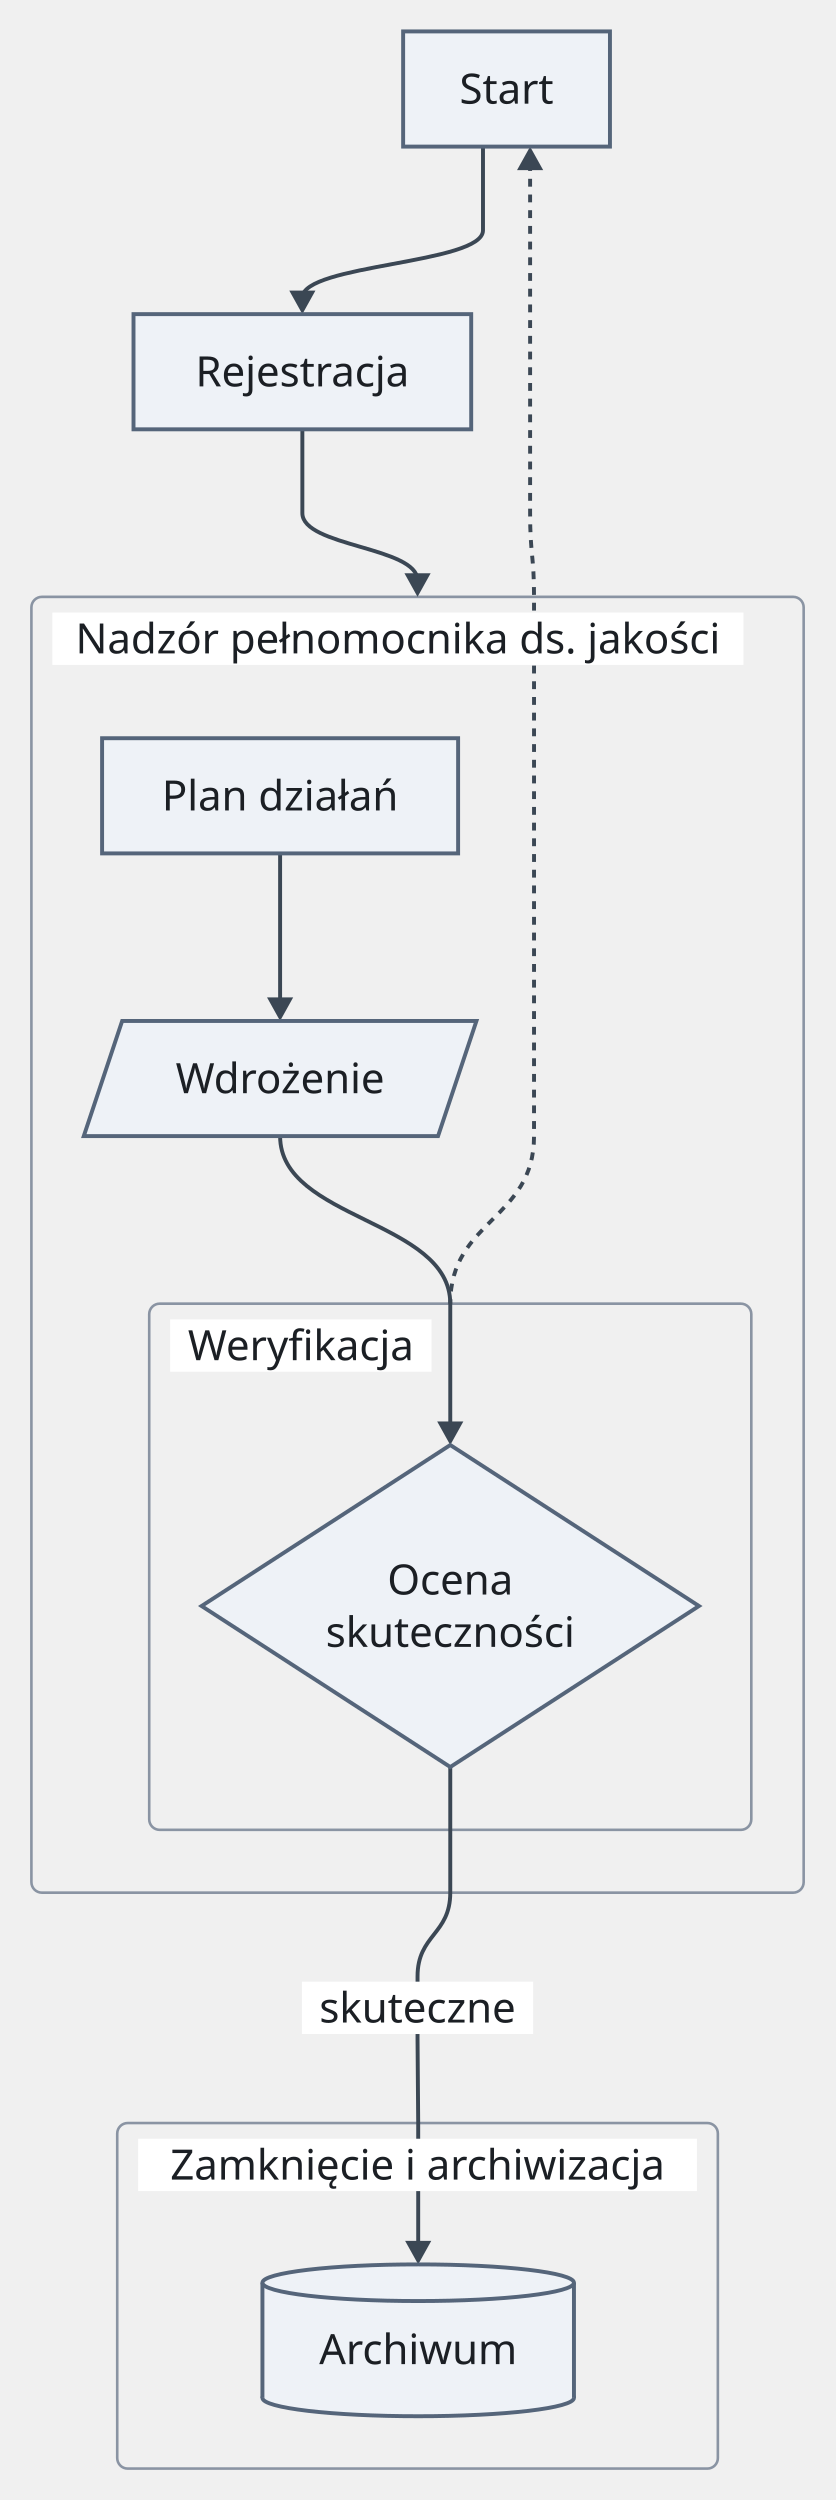
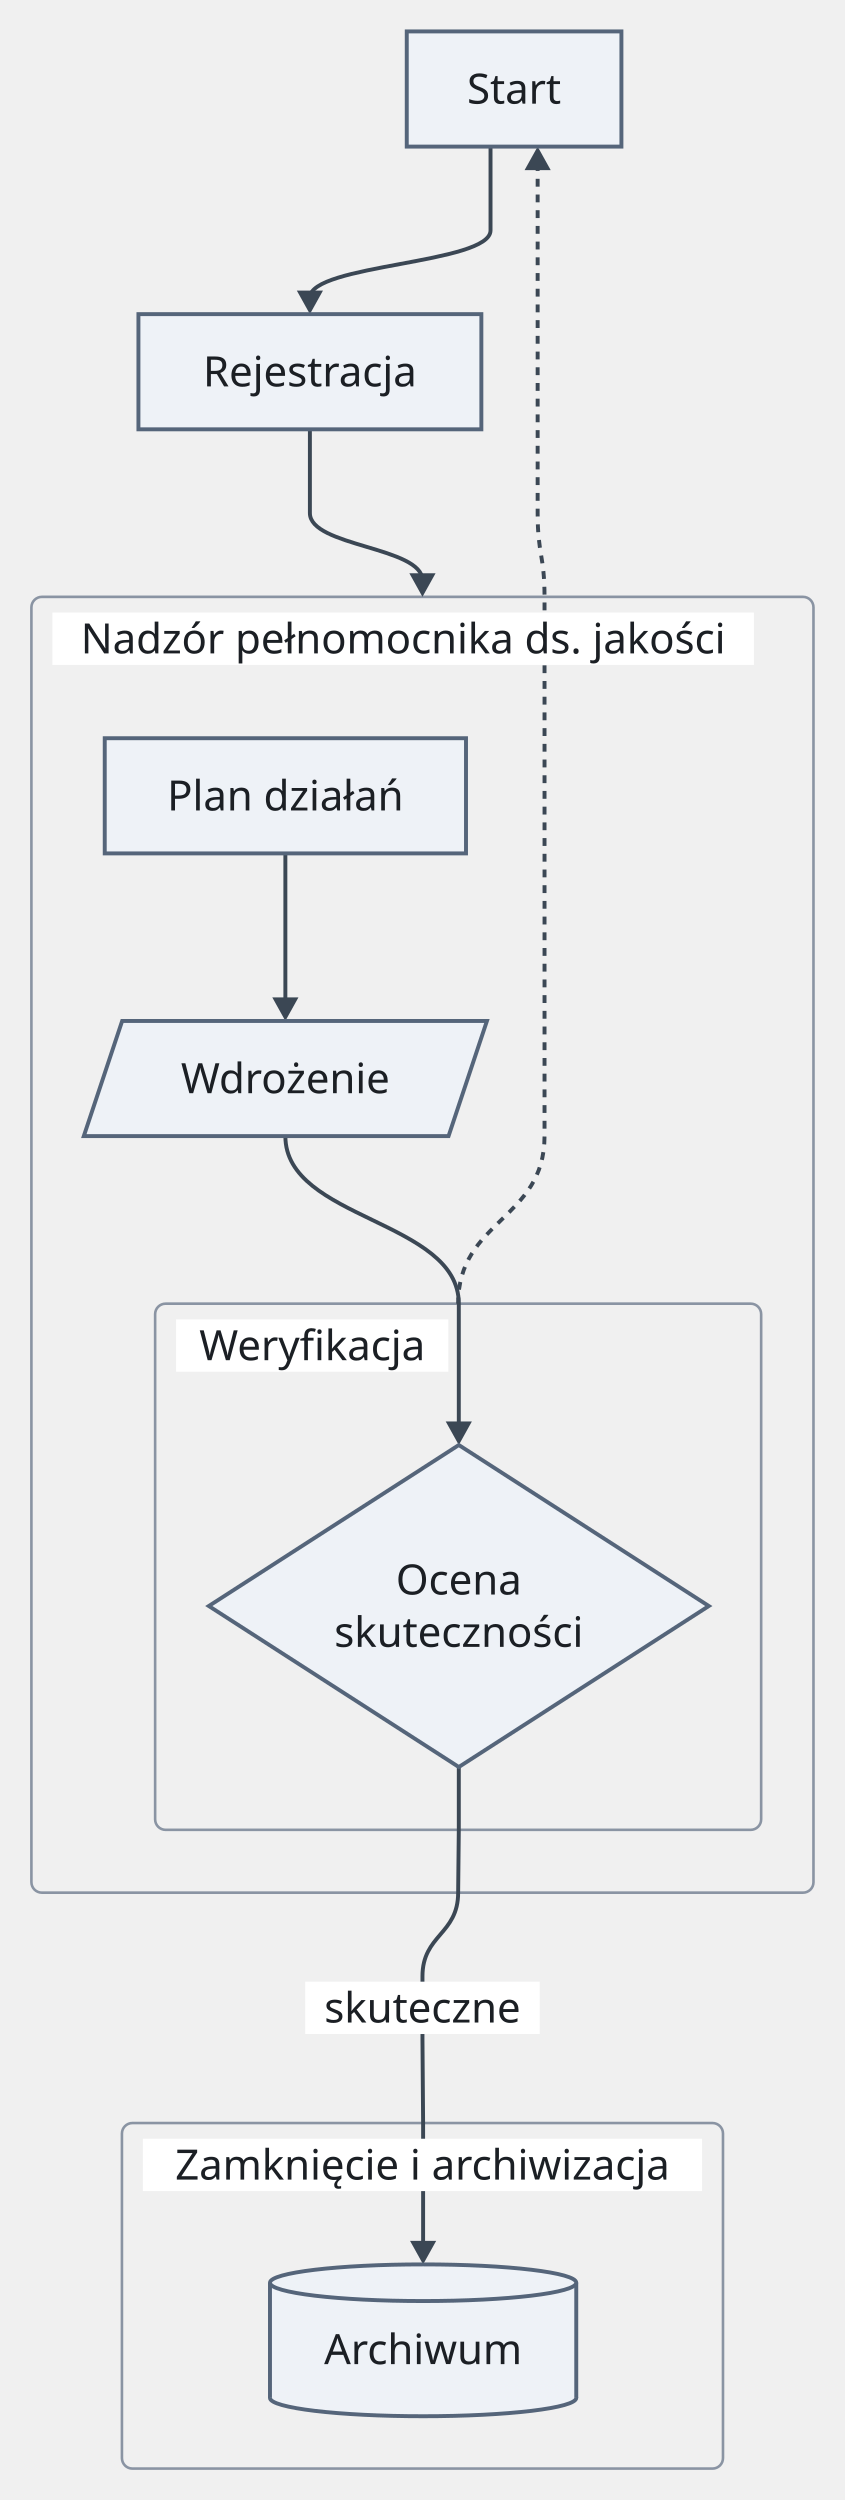
- <svg xmlns="http://www.w3.org/2000/svg" version="1.1" width="319" height="955" viewBox="-11.5 -12 319 955" role="img" font-family="sans-serif" font-size="16">
-   <rect class="cluster" x="0.5" y="216" width="295" height="495" rx="4" fill="none" stroke="#8a94a3" stroke-width="1" />
-   <rect class="cluster" x="45.5" y="486" width="230" height="201" rx="4" fill="none" stroke="#8a94a3" stroke-width="1" />
-   <rect class="cluster" x="33.28" y="799" width="229.44" height="132" rx="4" fill="none" stroke="#8a94a3" stroke-width="1" />
-   <path class="edge" d="M95.5 314 L95.5 371.7" fill="none" stroke="#3b4754" stroke-width="1.5" />
-   <path class="edge" d="M95.5 422 C95.5 454 160.5 454 160.5 486 L160.5 516 L160.5 533.7" fill="none" stroke="#3b4754" stroke-width="1.5" />
-   <path class="edge" d="M173 44 L173 76 C173 88.85 104 88.85 104 101.7" fill="none" stroke="#3b4754" stroke-width="1.5" />
-   <path class="edge" d="M104 152 L104 184 C104 196.85 148 196.85 148 209.7" fill="none" stroke="#3b4754" stroke-width="1.5" />
-   <path class="edge" d="M160.5 663 L160.5 687 L160.5 711 C160.5 727 148 727 148 743 L148 767 L148.25 799 L148.25 829 L148.25 846.7" fill="none" stroke="#3b4754" stroke-width="1.5" />
-   <path class="edge" d="M191 50.3 L191 76 L191 108 L191 152 L191 184 C191 200 192.5 200 192.5 216 L192.5 246 L192.5 270 L192.5 314 L192.5 378 L192.5 422 C192.5 454 160.5 454 160.5 486" fill="none" stroke="#3b4754" stroke-width="1.5" stroke-dasharray="3 3" />
-   <rect class="cluster-title-background" x="8.5" y="222" width="264" height="20" fill="#ffffff" />
-   <rect class="cluster-title-background" x="53.5" y="492" width="99.84" height="20" fill="#ffffff" />
-   <rect class="cluster-title-background" x="41.28" y="805" width="213.44" height="20" fill="#ffffff" />
-   <rect class="edge-label-background" x="103.84" y="745" width="88.32" height="20" fill="#ffffff" />
-   <polygon class="arrowhead" points="95.5,378 90.5,369 100.5,369" fill="#3b4754" />
-   <polygon class="arrowhead" points="160.5,540 155.5,531 165.5,531" fill="#3b4754" />
-   <polygon class="arrowhead" points="104,108 99,99 109,99" fill="#3b4754" />
-   <polygon class="arrowhead" points="148,216 143,207 153,207" fill="#3b4754" />
-   <polygon class="arrowhead" points="148.25,853 143.25,844 153.25,844" fill="#3b4754" />
-   <polygon class="arrowhead" points="191,44 196,53 186,53" fill="#3b4754" />
-   <rect class="node" x="142.5" y="0" width="79" height="44" fill="#eef2f7" stroke="#55657a" stroke-width="1.5" />
-   <rect class="node" x="39.5" y="108" width="129" height="44" fill="#eef2f7" stroke="#55657a" stroke-width="1.5" />
-   <rect class="node" x="27.5" y="270" width="136" height="44" fill="#eef2f7" stroke="#55657a" stroke-width="1.5" />
-   <polygon class="node" points="35.17,378 170.5,378 155.83,422 20.5,422" fill="#eef2f7" stroke="#55657a" stroke-width="1.5" />
-   <polygon class="node" points="160.5,540 255.5,601.5 160.5,663 65.5,601.5" fill="#eef2f7" stroke="#55657a" stroke-width="1.5" />
-   <ellipse class="node-detail" cx="148.25" cy="904" rx="59.5" ry="7" fill="#eef2f7" stroke="#55657a" stroke-width="1.5" />
-   <rect class="node" x="88.75" y="860" width="119" height="44" fill="#eef2f7" />
-   <line class="node-detail" x1="88.75" y1="860" x2="88.75" y2="904" fill="none" stroke="#55657a" stroke-width="1.5" />
+ <svg xmlns="http://www.w3.org/2000/svg" version="1.1" width="322.75" height="955" viewBox="-12.38 -12 322.75 955" role="img" font-family="Recursive, sans-serif" font-size="16">
+   <rect class="cluster" x="-0.38" y="216" width="298.75" height="495" rx="4" fill="none" stroke="#8a94a3" stroke-width="1" />
+   <rect class="cluster" x="46.88" y="486" width="231.5" height="201" rx="4" fill="none" stroke="#8a94a3" stroke-width="1" />
+   <rect class="cluster" x="34.2" y="799" width="229.6" height="132" rx="4" fill="none" stroke="#8a94a3" stroke-width="1" />
+   <path class="edge" d="M96.63 314 L96.63 371.7" fill="none" stroke="#3b4754" stroke-width="1.5" />
+   <path class="edge" d="M96.63 422 C96.63 454 162.88 454 162.88 486 L162.88 516 L162.88 533.7" fill="none" stroke="#3b4754" stroke-width="1.5" />
+   <path class="edge" d="M175 44 L175 76 C175 88.85 106 88.85 106 101.7" fill="none" stroke="#3b4754" stroke-width="1.5" />
+   <path class="edge" d="M106 152 L106 184 C106 196.85 149 196.85 149 209.7" fill="none" stroke="#3b4754" stroke-width="1.5" />
+   <path class="edge" d="M162.88 663 L162.88 687 L162.63 711 C162.63 727 149 727 149 743 L149 767 L149.25 799 L149.25 829 L149.25 846.7" fill="none" stroke="#3b4754" stroke-width="1.5" />
+   <path class="edge" d="M193 50.3 L193 76 L193 108 L193 152 L193 184 C193 200 195.63 200 195.63 216 L195.63 246 L195.63 270 L195.63 314 L195.63 378 L195.63 422 C195.63 454 162.63 454 162.63 486" fill="none" stroke="#3b4754" stroke-width="1.5" stroke-dasharray="3 3" />
+   <rect class="cluster-title-background" x="7.63" y="222" width="268" height="20" fill="#ffffff" />
+   <rect class="cluster-title-background" x="54.88" y="492" width="104" height="20" fill="#ffffff" />
+   <rect class="cluster-title-background" x="42.2" y="805" width="213.6" height="20" fill="#ffffff" />
+   <rect class="edge-label-background" x="104.2" y="745" width="89.6" height="20" fill="#ffffff" />
+   <polygon class="arrowhead" points="96.63,378 91.63,369 101.63,369" fill="#3b4754" />
+   <polygon class="arrowhead" points="162.88,540 157.88,531 167.88,531" fill="#3b4754" />
+   <polygon class="arrowhead" points="106,108 101,99 111,99" fill="#3b4754" />
+   <polygon class="arrowhead" points="149,216 144,207 154,207" fill="#3b4754" />
+   <polygon class="arrowhead" points="149.25,853 144.25,844 154.25,844" fill="#3b4754" />
+   <polygon class="arrowhead" points="193,44 198,53 188,53" fill="#3b4754" />
+   <rect class="node" x="143" y="0" width="82" height="44" fill="#eef2f7" stroke="#55657a" stroke-width="1.5" />
+   <rect class="node" x="40.5" y="108" width="131" height="44" fill="#eef2f7" stroke="#55657a" stroke-width="1.5" />
+   <rect class="node" x="27.63" y="270" width="138" height="44" fill="#eef2f7" stroke="#55657a" stroke-width="1.5" />
+   <polygon class="node" points="34.29,378 173.63,378 158.96,422 19.63,422" fill="#eef2f7" stroke="#55657a" stroke-width="1.5" />
+   <polygon class="node" points="162.88,540 258.38,601.5 162.88,663 67.38,601.5" fill="#eef2f7" stroke="#55657a" stroke-width="1.5" />
+   <ellipse class="node-detail" cx="149.25" cy="904" rx="58.5" ry="7" fill="#eef2f7" stroke="#55657a" stroke-width="1.5" />
+   <rect class="node" x="90.75" y="860" width="117" height="44" fill="#eef2f7" />
+   <line class="node-detail" x1="90.75" y1="860" x2="90.75" y2="904" fill="none" stroke="#55657a" stroke-width="1.5" />
  <line class="node-detail" x1="207.75" y1="860" x2="207.75" y2="904" fill="none" stroke="#55657a" stroke-width="1.5" />
-   <ellipse class="node-detail" cx="148.25" cy="860" rx="59.5" ry="7" fill="#eef2f7" stroke="#55657a" stroke-width="1.5" />
-   <text class="node-label" x="182" y="27.6" text-anchor="middle" fill="#1b1f24">Start</text>
-   <text class="node-label" x="104" y="135.6" text-anchor="middle" fill="#1b1f24">Rejestracja</text>
-   <text class="cluster-title" x="140.5" y="237.6" text-anchor="middle" fill="#1b1f24">Nadzór pełnomocnika ds. jakości</text>
-   <text class="node-label" x="95.5" y="297.6" text-anchor="middle" fill="#1b1f24">Plan działań</text>
-   <text class="node-label" x="95.5" y="405.6" text-anchor="middle" fill="#1b1f24">Wdrożenie</text>
-   <text class="cluster-title" x="103.42" y="507.6" text-anchor="middle" fill="#1b1f24">Weryfikacja</text>
-   <text class="node-label" x="160.5" y="597.1" text-anchor="middle" fill="#1b1f24">Ocena</text>
-   <text class="node-label" x="160.5" y="617.1" text-anchor="middle" fill="#1b1f24">skuteczności</text>
-   <text class="cluster-title" x="148" y="820.6" text-anchor="middle" fill="#1b1f24">Zamknięcie i archiwizacja</text>
-   <text class="node-label" x="148.25" y="891.1" text-anchor="middle" fill="#1b1f24">Archiwum</text>
-   <text class="edge-label" x="148" y="760.6" text-anchor="middle" fill="#1b1f24">skuteczne</text>
+   <ellipse class="node-detail" cx="149.25" cy="860" rx="58.5" ry="7" fill="#eef2f7" stroke="#55657a" stroke-width="1.5" />
+   <text class="node-label" x="184" y="27.6" text-anchor="middle" fill="#1b1f24">Start</text>
+   <text class="node-label" x="106" y="135.6" text-anchor="middle" fill="#1b1f24">Rejestracja</text>
+   <text class="cluster-title" x="141.63" y="237.6" text-anchor="middle" fill="#1b1f24">Nadzór pełnomocnika ds. jakości</text>
+   <text class="node-label" x="96.63" y="297.6" text-anchor="middle" fill="#1b1f24">Plan działań</text>
+   <text class="node-label" x="96.63" y="405.6" text-anchor="middle" fill="#1b1f24">Wdrożenie</text>
+   <text class="cluster-title" x="106.88" y="507.6" text-anchor="middle" fill="#1b1f24">Weryfikacja</text>
+   <text class="node-label" x="162.88" y="597.1" text-anchor="middle" fill="#1b1f24">Ocena</text>
+   <text class="node-label" x="162.88" y="617.1" text-anchor="middle" fill="#1b1f24">skuteczności</text>
+   <text class="cluster-title" x="149" y="820.6" text-anchor="middle" fill="#1b1f24">Zamknięcie i archiwizacja</text>
+   <text class="node-label" x="149.25" y="891.1" text-anchor="middle" fill="#1b1f24">Archiwum</text>
+   <text class="edge-label" x="149" y="760.6" text-anchor="middle" fill="#1b1f24">skuteczne</text>
</svg>
